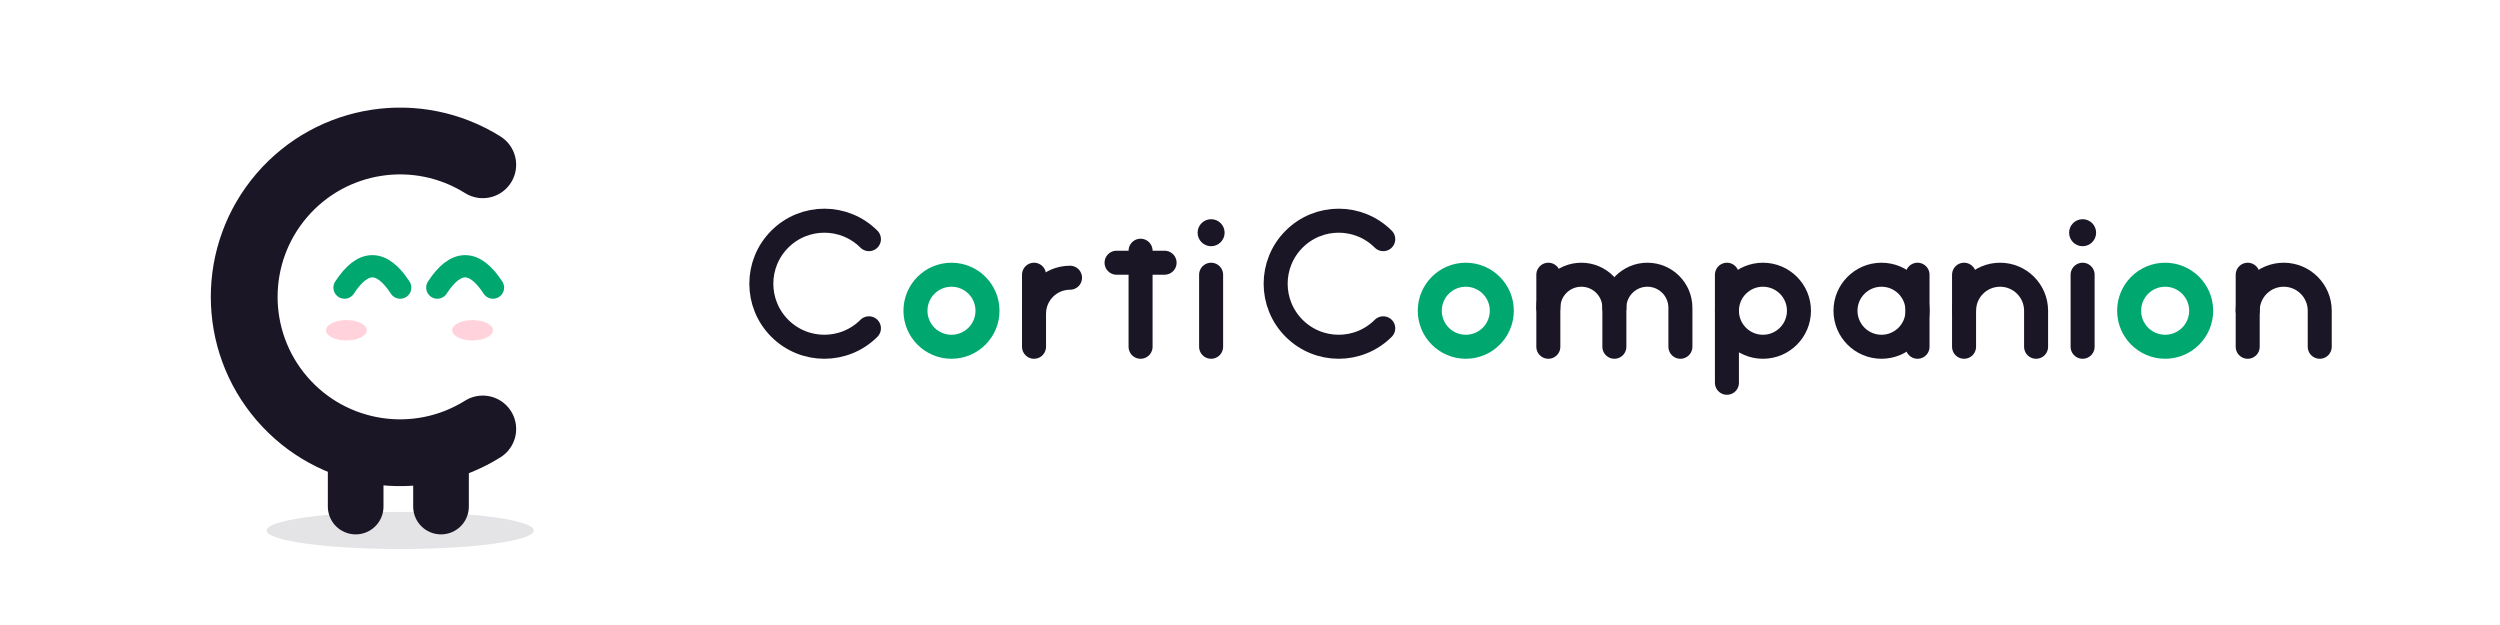
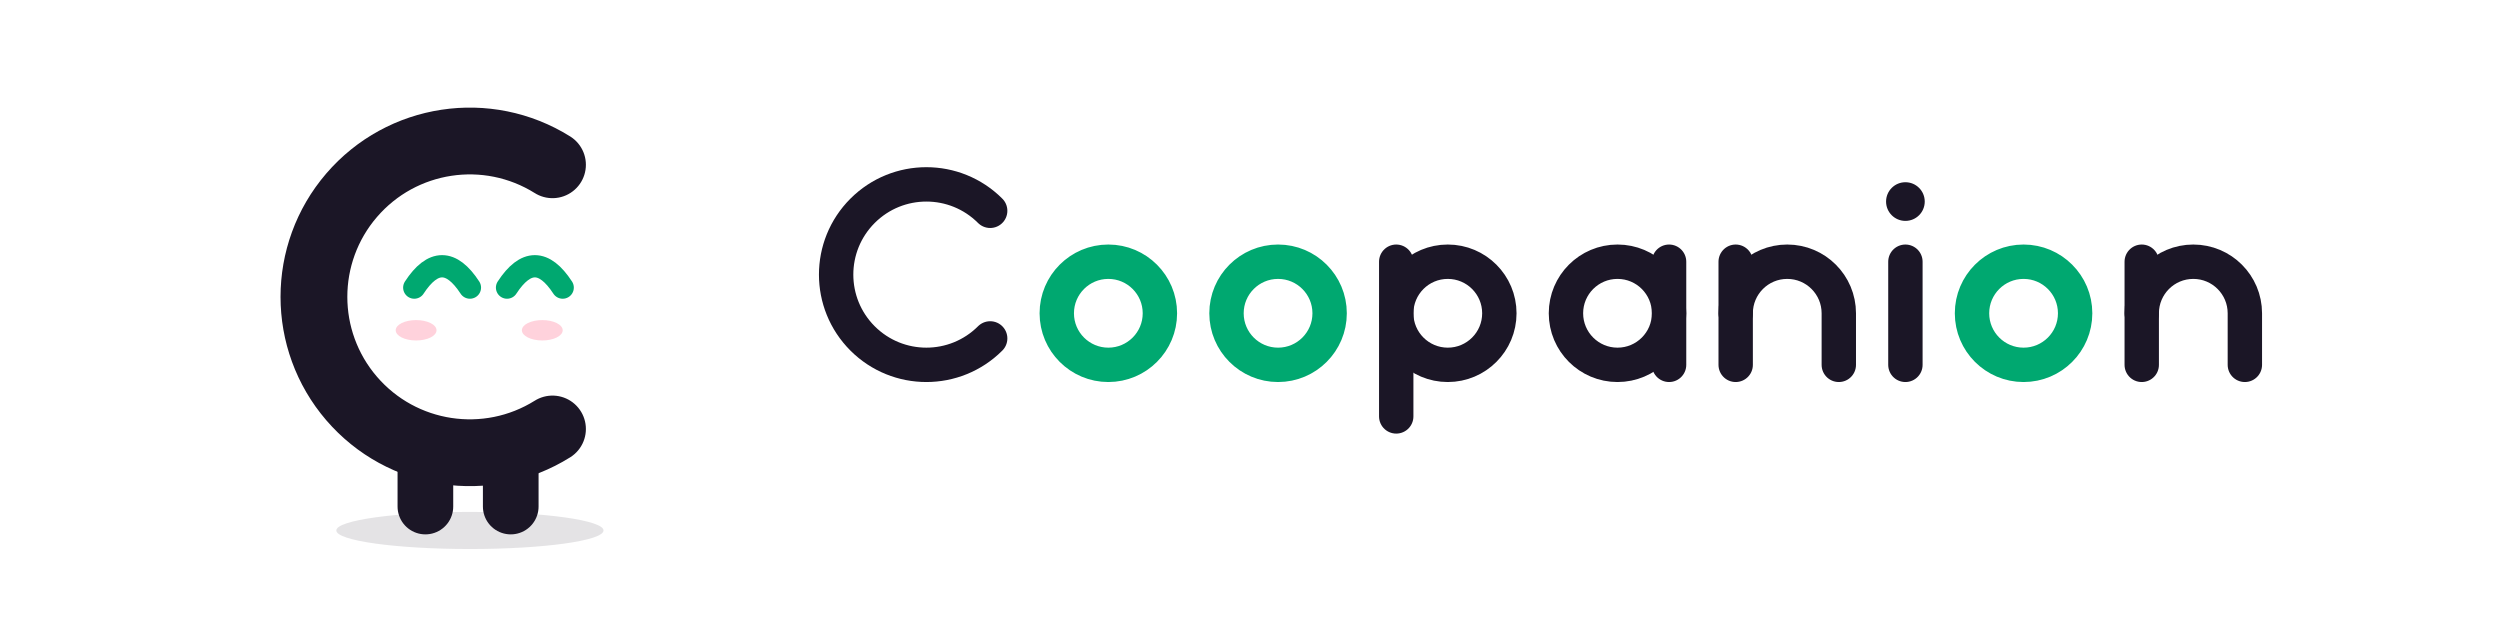
- <svg xmlns="http://www.w3.org/2000/svg" viewBox="0 0 1280 320" width="1280" height="320" role="img" aria-label="CortiCompanion">
+ <svg xmlns="http://www.w3.org/2000/svg" viewBox="0 0 1280 320" width="1280" height="320" role="img" aria-label="Coopanion">
  <style>.ink{stroke:#1B1626}.inkf{fill:#1B1626}.eye{stroke:#00A870}.blush{fill:#FF8FA8}.c-head-main,.c-glasses-main{stroke:#1B1626}.f-head-main{fill:#1B1626}.c-head-acc,.c-glasses-acc,.c-side-main,.c-side-acc,.c-neck-main,.c-neck-acc{stroke:#00A870}.f-head-acc,.f-side-main,.f-side-acc,.f-neck-main,.f-neck-acc{fill:#00A870}</style>
  <rect width="1280" height="320" fill="#FFFFFF" />
-   <ellipse cx="204.9" cy="271.6" rx="68.4" ry="9.5" fill="rgba(27,22,38,.12)" />
-   <g transform="translate(204.9 273.6) scale(0.95) translate(-128 -256)">
+   <ellipse cx="240.6" cy="271.6" rx="68.4" ry="9.5" fill="rgba(27,22,38,.12)" />
+   <g transform="translate(240.6 273.6) scale(0.95) translate(-128 -256)">
    <g class="ink" fill="none" stroke-width="30" stroke-linecap="round">
      <path d="M104 212L104 241" />
      <path d="M150 212L150 241" />
    </g>
    <g transform="translate(0 0)">
      <path class="ink" fill="none" stroke-width="36" stroke-linecap="round" d="M172.5 56.8A84 84 0 1 0 172.5 199.2" />
      <g class="blush" opacity="0.4">
        <ellipse cx="99" cy="146" rx="11" ry="5.5" />
        <ellipse cx="167" cy="146" rx="11" ry="5.5" />
      </g>
      <path class="eye" fill="none" stroke-width="12" stroke-linecap="round" stroke-linejoin="round" d="M98 123Q113 100 128 123" />
      <path class="eye" fill="none" stroke-width="12" stroke-linecap="round" stroke-linejoin="round" d="M148 123Q163 100 178 123" />
    </g>
  </g>
-   <g transform="translate(389.8 159.1) scale(0.7684) translate(0 -110)" fill="none" stroke-width="16" stroke-linecap="round" stroke-linejoin="round">
+   <g transform="translate(428.1 160.4) scale(1.1) translate(0 -110)" fill="none" stroke-width="16" stroke-linecap="round" stroke-linejoin="round">
    <path d="M71.7 62.3A42 42 0 1 0 71.7 121.7" stroke="#1B1626" />
    <path d="M126.698 86A24 24 0 1 1 126.698 134A24 24 0 1 1 126.698 86" stroke="#00A870" />
-     <path d="M181.698 86V134" stroke="#1B1626" />
-     <path d="M181.698 112A24 24 0 0 1 205.698 88" stroke="#1B1626" />
-     <path d="M252.698 70V134" stroke="#1B1626" />
-     <path d="M236.698 78H268.698" stroke="#1B1626" />
-     <path d="M299.698 86V134" stroke="#1B1626" />
-     <circle cx="299.698" cy="58" r="9" fill="#1B1626" />
-     <path d="M414.4 62.3A42 42 0 1 0 414.4 121.7" stroke="#1B1626" />
-     <path d="M469.397 86A24 24 0 1 1 469.397 134A24 24 0 1 1 469.397 86" stroke="#00A870" />
-     <path d="M524.397 86V134" stroke="#1B1626" />
-     <path d="M524.397 108A22 22 0 0 1 568.397 108V134" stroke="#1B1626" />
-     <path d="M568.397 108A22 22 0 0 1 612.397 108V134" stroke="#1B1626" />
-     <path d="M643.397 86V158" stroke="#1B1626" />
-     <path d="M667.397 86A24 24 0 1 1 667.397 134A24 24 0 1 1 667.397 86" stroke="#1B1626" />
-     <path d="M746.397 86A24 24 0 1 1 746.397 134A24 24 0 1 1 746.397 86" stroke="#1B1626" />
-     <path d="M770.397 86V134" stroke="#1B1626" />
-     <path d="M801.397 86V134" stroke="#1B1626" />
-     <path d="M801.397 110A24 24 0 0 1 849.397 110V134" stroke="#1B1626" />
-     <path d="M880.397 86V134" stroke="#1B1626" />
-     <circle cx="880.397" cy="58" r="9" fill="#1B1626" />
-     <path d="M935.397 86A24 24 0 1 1 935.397 134A24 24 0 1 1 935.397 86" stroke="#00A870" />
-     <path d="M990.397 86V134" stroke="#1B1626" />
-     <path d="M990.397 110A24 24 0 0 1 1038.397 110V134" stroke="#1B1626" />
+     <path d="M205.698 86A24 24 0 1 1 205.698 134A24 24 0 1 1 205.698 86" stroke="#00A870" />
+     <path d="M260.698 86V158" stroke="#1B1626" />
+     <path d="M284.698 86A24 24 0 1 1 284.698 134A24 24 0 1 1 284.698 86" stroke="#1B1626" />
+     <path d="M363.698 86A24 24 0 1 1 363.698 134A24 24 0 1 1 363.698 86" stroke="#1B1626" />
+     <path d="M387.698 86V134" stroke="#1B1626" />
+     <path d="M418.698 86V134" stroke="#1B1626" />
+     <path d="M418.698 110A24 24 0 0 1 466.698 110V134" stroke="#1B1626" />
+     <path d="M497.698 86V134" stroke="#1B1626" />
+     <circle cx="497.698" cy="58" r="9" fill="#1B1626" />
+     <path d="M552.698 86A24 24 0 1 1 552.698 134A24 24 0 1 1 552.698 86" stroke="#00A870" />
+     <path d="M607.698 86V134" stroke="#1B1626" />
+     <path d="M607.698 110A24 24 0 0 1 655.698 110V134" stroke="#1B1626" />
  </g>
</svg>
